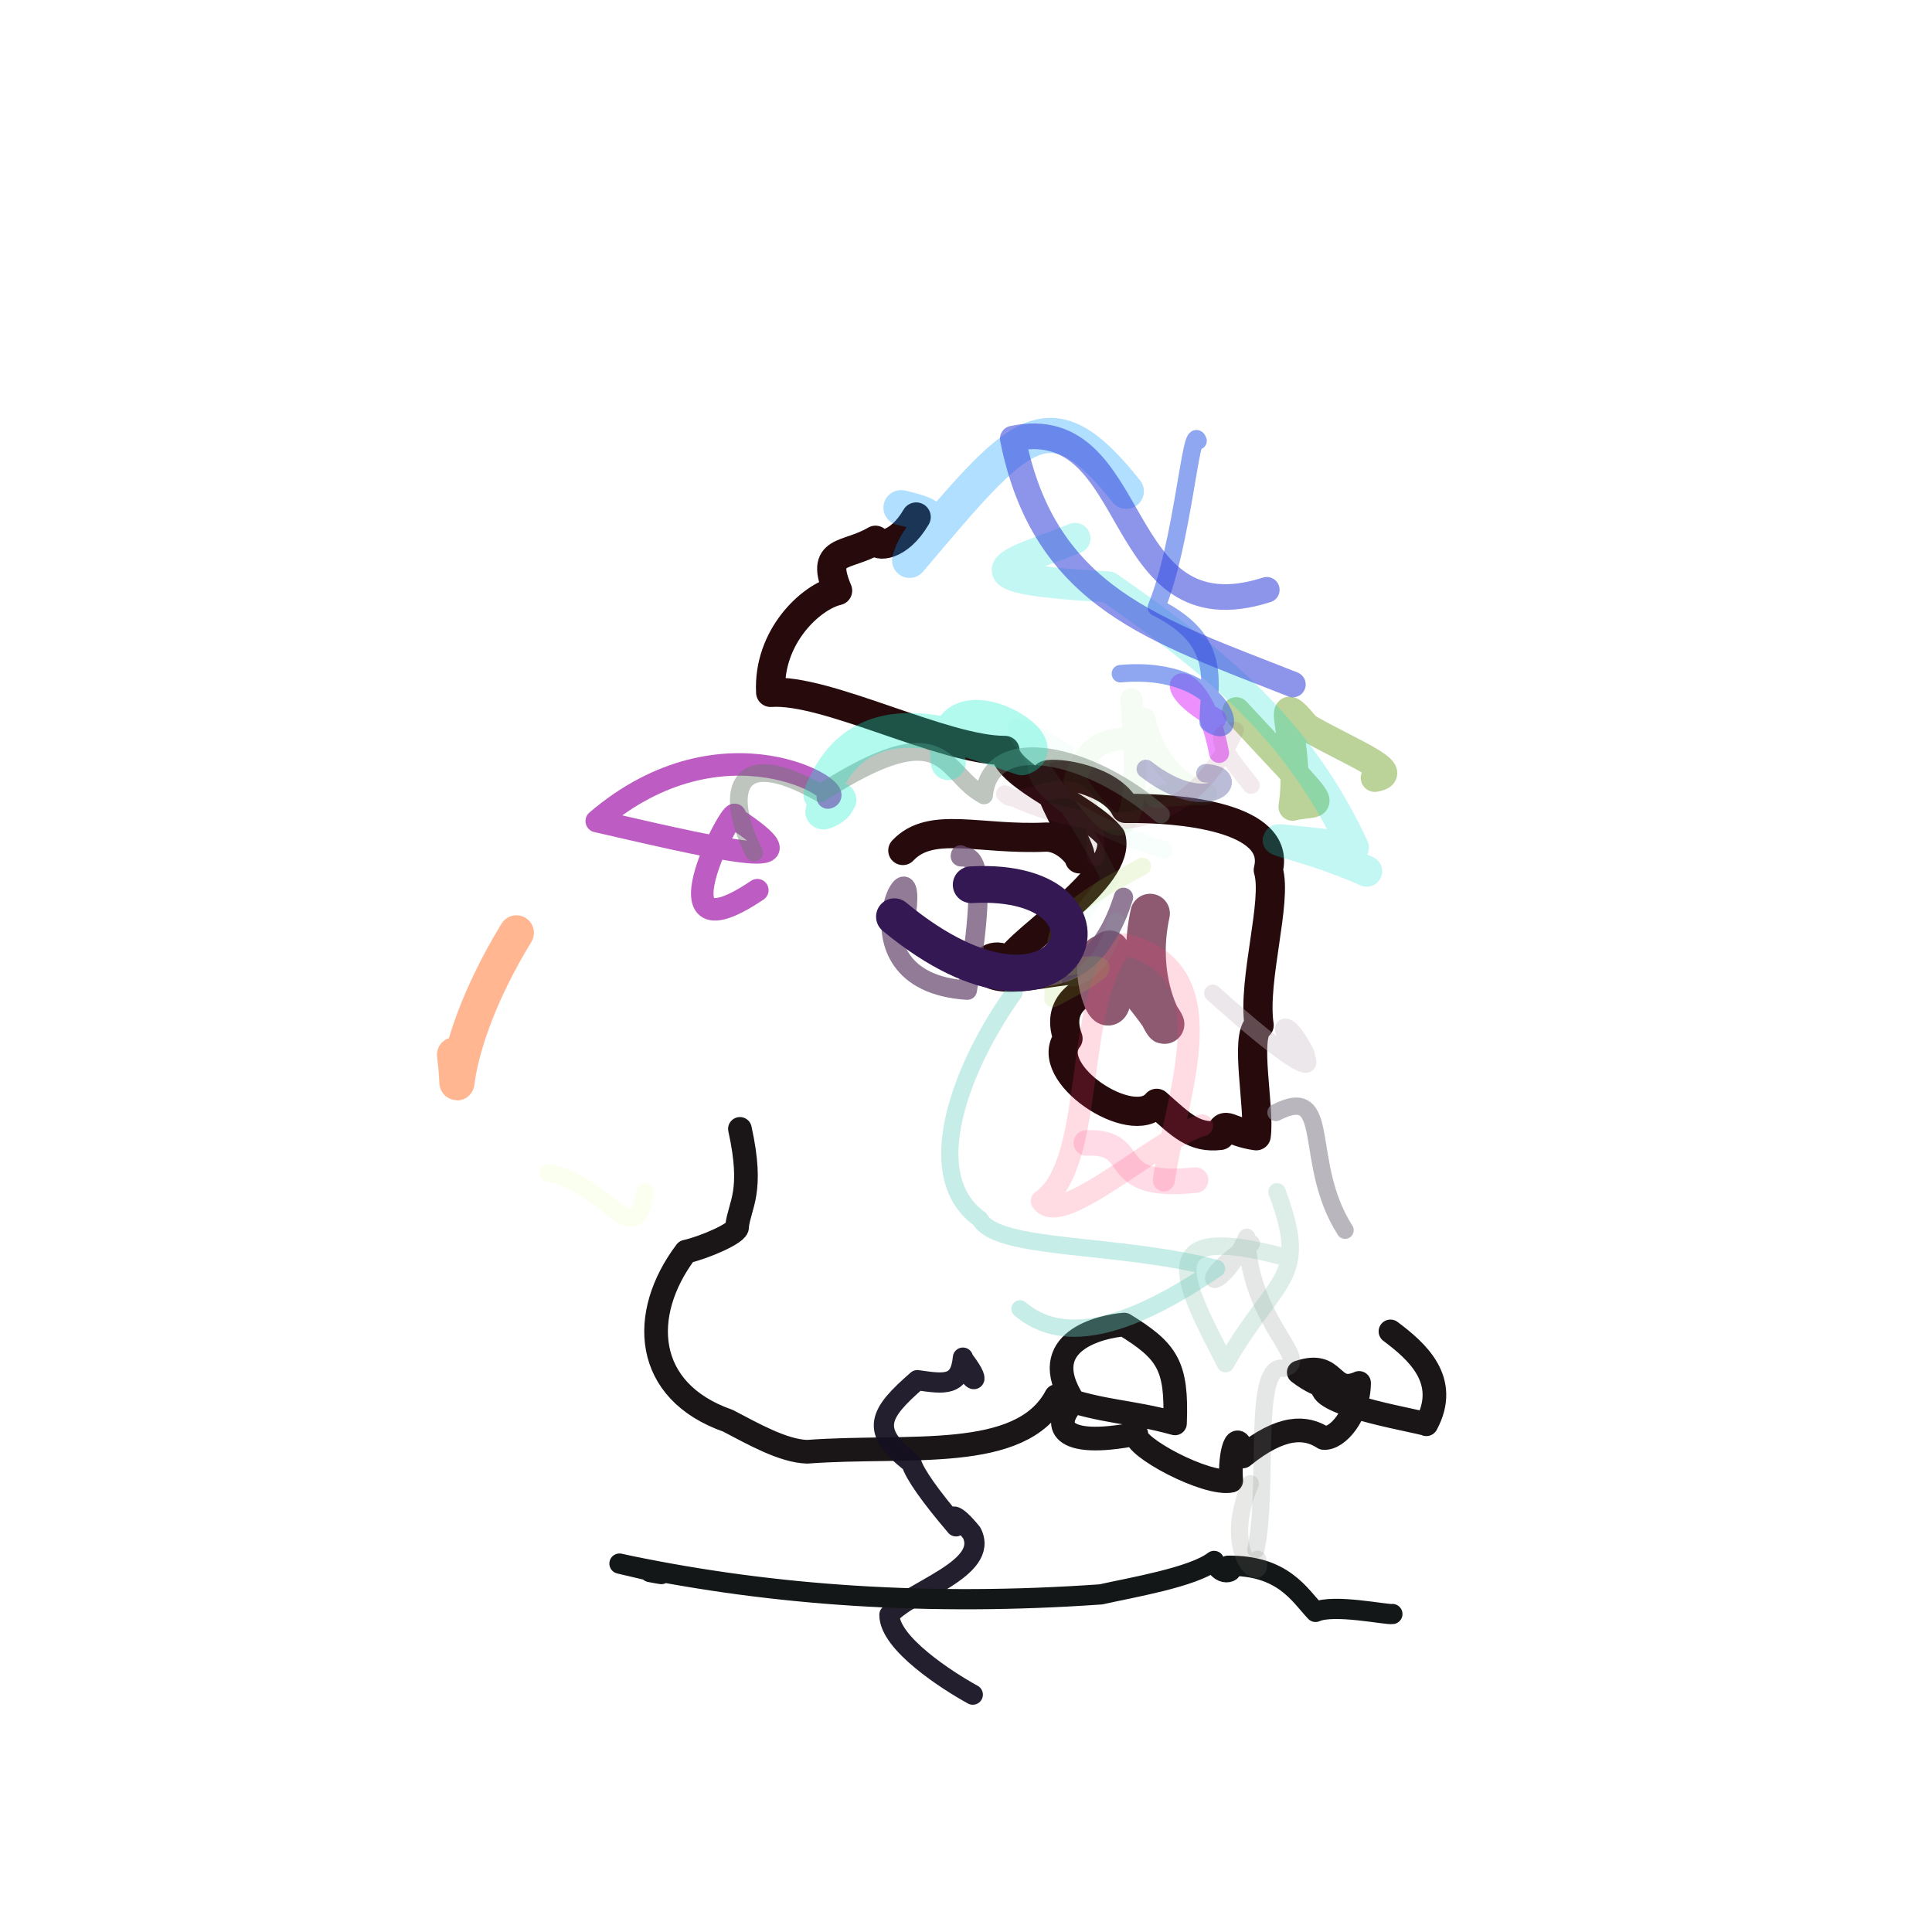
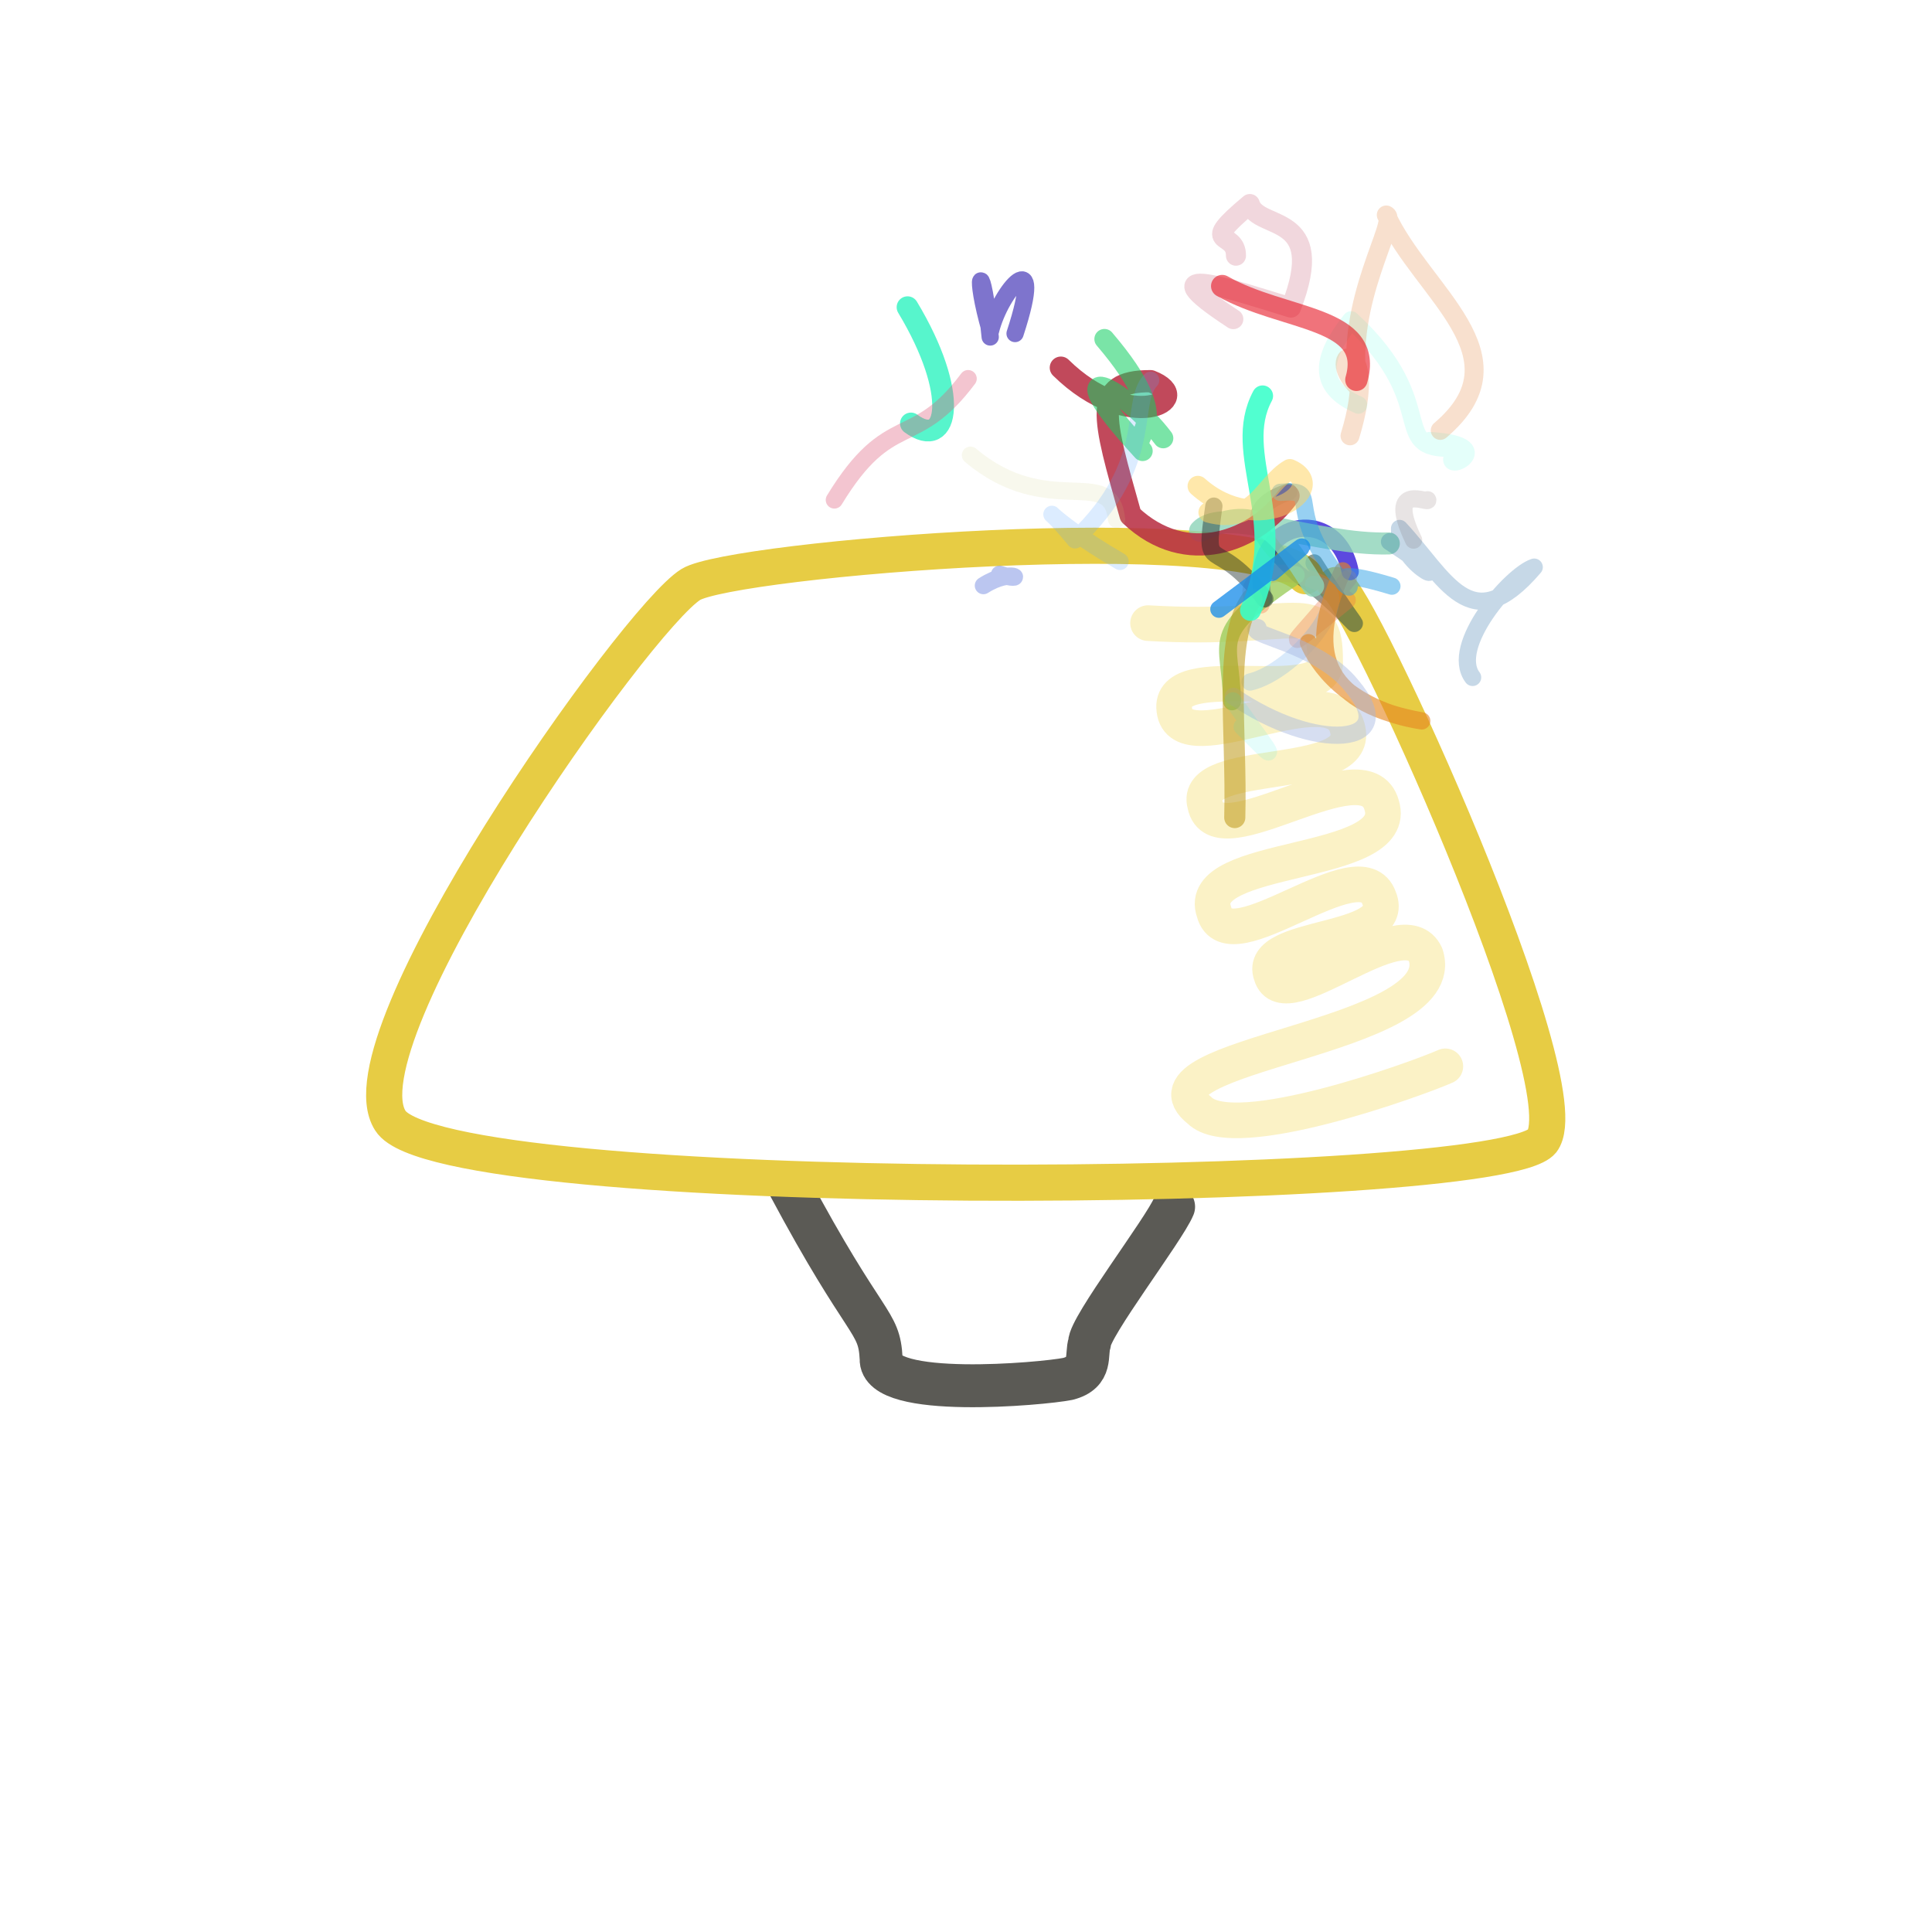
- <svg xmlns="http://www.w3.org/2000/svg" version="1.1" width="698.0" height="698.0">
+ <svg xmlns="http://www.w3.org/2000/svg" version="1.1" width="1104.0" height="1104.0">
  <defs />
  <g>
-     <path d="M 267.321 407.849 C 272.373 430.758 267.211 435.082 266.271 443.164 C 267.047 445.319 254.095 450.861 247.833 452.185 C 230.829 474.737 232.471 502.599 263.011 513.3 C 271.96 517.961 282.879 524.25 291.636 524.497 C 328.024 521.754 368.82 528.436 381.58 504.415 C 399.495 510.524 407.844 509.642 424.501 514.249 C 425.344 493.268 421.696 488.118 406.187 478.544 C 398.269 479.118 373.542 484.405 387.93 506.412 C 380.115 514.573 382.222 523.54 410.527 518.035 C 409.03 522.492 436.041 536.904 444.83 534.954 C 443.976 525.177 447.302 514.529 449.022 526.189 C 463.083 514.791 471.842 515.352 478.176 519.507 C 483.109 520.03 490.881 511.186 491.016 499.629 C 480.442 504.287 482.999 491.127 469.222 495.798 C 478.408 502.866 483.017 500.435 477.803 501.412 C 478.328 508.011 513.341 513.5 515.307 514.564 C 523.876 498.599 511.841 488.126 502.348 481.012" stroke-width="8.546" fill="none" stroke="rgb(23, 18, 19)" stroke-opacity="0.983" stroke-linecap="round" stroke-linejoin="round" />
-     <path d="M 331 186.783 C 324.588 197.786 316.499 197.704 316.303 195.187 C 305.654 201.448 296.116 197.939 302.608 213.382 C 293.032 215.603 277.397 229.971 278.431 250.151 C 298.632 248.702 340.731 271.159 363.076 271.122 C 363.437 280.645 392.894 291.688 401.412 302.555 C 405.376 316.968 368.789 339.081 364.361 347.501 C 360.809 343.868 353.988 346.353 356.718 350.942 C 364.036 357.029 386.353 347.608 397.341 351.094 C 400.739 356.925 402.282 356.365 407.334 354.163 C 406.471 354.954 402.559 356.643 399.654 355.721 C 394.413 356.493 380.535 361.005 385.852 375.194 C 376.219 387.575 409.068 409.386 417.905 398.616 C 426.803 406.513 431.365 411.339 440.853 410.198 C 442.158 404.334 444.002 409.007 453.849 410.328 C 455.246 400.062 449.496 374.255 454.896 370.4 C 452.466 354.006 461.58 325.615 458.214 314.318 C 463.015 295.134 426.157 291.782 406.627 292.078 C 401.393 281.537 381.568 278.776 378.076 280.033 C 376.87 280.313 377.219 283.45 379.651 285.098 C 380.414 289.711 392.555 310.025 389.988 310.289 C 390.991 310.775 385.709 302.568 378.109 302.423 C 353.76 303.599 336.42 296.431 326.179 307.266" stroke-width="10.547" fill="none" stroke="rgb(38, 10, 12)" stroke-opacity="1.0" stroke-linecap="round" stroke-linejoin="round" />
-     <path d="M 348.426 491.574 C 355.952 501.471 349.721 499.754 347.892 490.49 C 346.888 500.862 341.456 500.092 331.425 498.629 C 317.69 510.6 313.943 516.72 329.262 528.52 C 330.512 532.601 336.027 540.476 345.387 551.441 C 342.656 546.833 344.673 545.884 351.043 553.758 C 357.769 566.81 328.962 574.58 321.336 583.377 C 321.224 593.648 342.268 607.212 351.452 612.245" stroke-width="7.303" fill="none" stroke="rgb(21, 16, 33)" stroke-opacity="0.934" stroke-linecap="round" stroke-linejoin="round" />
-     <path d="M 234.778 567.946 C 252.486 571.344 211.938 562.278 227.311 565.656 C 279.331 576.439 335.718 580.368 397.741 576.023 C 408.635 573.563 430.956 569.863 438.625 563.939 C 441.054 570.968 447.921 567.132 443.551 565.69 C 463.578 565.38 469.543 576.32 475.28 582.354 C 481.915 579.386 500.993 583.492 503.041 583.117" stroke-width="7.306" fill="none" stroke="rgb(20, 23, 23)" stroke-opacity="0.999" stroke-linecap="round" stroke-linejoin="round" />
-     <path d="M 417.645 287.834 C 456.3 283.74 421.84 295.91 413.419 259.781 C 414.453 274.181 396.24 257.404 388.317 281.944 C 402.971 303.983 413.892 310.118 408.757 252.632" stroke-width="8.066" fill="none" stroke="rgb(104, 205, 94)" stroke-opacity="0.069" stroke-linecap="round" stroke-linejoin="round" />
-     <path d="M 391.832 374.034 C 383.735 366.365 399.977 369.081 387.214 383.529 C 408.804 358.063 416.546 378.687 430.283 413.924 C 442.293 383.599 413.029 387.285 380.333 382.098" stroke-width="6.232" fill="none" stroke="rgb(98, 78, 235)" stroke-opacity="0.0" stroke-linecap="round" stroke-linejoin="round" />
-     <path d="M 325.523 183.419 C 344.862 187.765 332.171 189.561 328.624 202.441 C 368.379 155.492 378.619 141.845 406.91 177.493" stroke-width="12.708" fill="none" stroke="rgb(0, 151, 255)" stroke-opacity="0.308" stroke-linecap="round" stroke-linejoin="round" />
-     <path d="M 413.976 277.817 C 437.174 295.935 450.197 280.03 435.537 279.358" stroke-width="6.699" fill="none" stroke="rgb(107, 108, 168)" stroke-opacity="0.456" stroke-linecap="round" stroke-linejoin="round" />
-     <path d="M 452.092 449.264 C 428.271 465.255 440.931 468.639 450.421 446.997 C 451.627 478.306 474.551 491.693 463.721 494.356 C 452.13 492.109 458.608 537.688 453.702 559.911" stroke-width="6.232" fill="none" stroke="rgb(119, 126, 123)" stroke-opacity="0.191" stroke-linecap="round" stroke-linejoin="round" />
-     <path d="M 392.471 412.927 C 413.215 412.072 398.218 429.902 431.933 426.353" stroke-width="9.237" fill="none" stroke="rgb(255, 125, 170)" stroke-opacity="0.27" stroke-linecap="round" stroke-linejoin="round" />
-     <path d="M 460.972 401.933 C 481.874 391.303 470.152 419.689 485.952 444.467" stroke-width="6.232" fill="none" stroke="rgb(142, 136, 150)" stroke-opacity="0.61" stroke-linecap="round" stroke-linejoin="round" />
-     <path d="M 400.832 343.318 C 405.487 390.019 388.727 339.79 400.701 345.099 C 440.877 388.651 406.804 369.873 415.513 330.051" stroke-width="14.298" fill="none" stroke="rgb(141, 90, 114)" stroke-opacity="1.0" stroke-linecap="round" stroke-linejoin="round" />
-     <path d="M 446.633 256.945 C 483.068 296.455 478.489 288.564 466.961 291.465 C 470.724 267.993 458.042 245.789 472.121 262.713 C 486.185 271.016 507.823 279.263 496.674 281.031" stroke-width="10.136" fill="none" stroke="rgb(140, 181, 82)" stroke-opacity="0.593" stroke-linecap="round" stroke-linejoin="round" />
-     <path d="M 388.381 194.481 C 369.147 202.486 339.256 208.772 400.343 211.995 C 445.029 242.837 470.514 266.849 489 306.176 C 440.486 301.089 466.162 302.349 493.773 314.773" stroke-width="11.17" fill="none" stroke="rgb(0, 225, 212)" stroke-opacity="0.239" stroke-linecap="round" stroke-linejoin="round" />
-     <path d="M 440.435 272.031 C 433.679 236.049 412.702 245.034 439.473 259.649" stroke-width="7.229" fill="none" stroke="rgb(222, 53, 253)" stroke-opacity="0.55" stroke-linecap="round" stroke-linejoin="round" />
-     <path d="M 420.494 426.449 C 424.878 395.014 444.637 350.107 406.142 341.195 C 387.383 360.895 396.396 420.042 376.397 433.902 C 383.09 444.269 419.153 410.639 434.312 406.569" stroke-width="7.974" fill="none" stroke="rgb(255, 57, 106)" stroke-opacity="0.182" stroke-linecap="round" stroke-linejoin="round" />
-     <path d="M 405.888 324.201 C 392.642 366.024 360.488 356.225 326.939 333.281 C 333.889 294.24 299.756 354.531 349.47 357.726 C 359.923 296.635 345.698 312.747 347.046 308.87" stroke-width="7.001" fill="none" stroke="rgb(106, 76, 114)" stroke-opacity="0.736" stroke-linecap="round" stroke-linejoin="round" />
-     <path d="M 366.315 358.685 C 348.185 383.893 331.48 424.36 354.001 440.426 C 360.393 451.952 404.521 448.932 439.512 458.319 C 409.212 478.924 384.81 486.757 368.507 472.867" stroke-width="6.232" fill="none" stroke="rgb(107, 209, 193)" stroke-opacity="0.38" stroke-linecap="round" stroke-linejoin="round" />
-     <path d="M 454.392 563.302 C 457.209 573.425 440.565 562.177 451.724 536.028" stroke-width="6.232" fill="none" stroke="rgb(123, 122, 120)" stroke-opacity="0.174" stroke-linecap="round" stroke-linejoin="round" />
-     <path d="M 404.792 243.389 C 442.899 239.958 449.747 270.346 436.546 261.081 C 436.597 246.648 442.262 231.687 417.786 219.43 C 427.413 196.131 430.277 152.138 432.835 159.274" stroke-width="6.327" fill="none" stroke="rgb(75, 112, 233)" stroke-opacity="0.618" stroke-linecap="round" stroke-linejoin="round" />
-     <path d="M 299.1 288.137 C 306.867 286.232 261.48 257.468 215.588 296.644 C 269.608 309.085 294.346 314.586 265.456 295.559 C 267.796 285.1 232.814 349.102 273.606 321.603" stroke-width="8.133" fill="none" stroke="rgb(189, 92, 195)" stroke-opacity="1.0" stroke-linecap="round" stroke-linejoin="round" />
-     <path d="M 272.416 307.978 C 262.122 287.736 264.234 268.282 296.417 286.592 C 342.808 256.831 340.173 279.308 355.526 287.376 C 357.732 264.028 393.802 271.785 419.442 294.286" stroke-width="6.407" fill="none" stroke="rgb(103, 121, 106)" stroke-opacity="0.428" stroke-linecap="round" stroke-linejoin="round" />
-     <path d="M 420.505 306.972 C 381.523 295.567 360.607 273.255 384.716 271.506 C 345.816 248.713 379.259 272.509 401.169 317.786 C 363.633 358.703 394.809 364.835 403.295 332.941" stroke-width="6.232" fill="none" stroke="rgb(119, 234, 198)" stroke-opacity="0.06" stroke-linecap="round" stroke-linejoin="round" />
-     <path d="M 303.096 288.93 C 285.679 299.497 314.367 288.018 296.569 287.103 C 311.071 250.147 347.471 266.679 369.177 273.794 C 384.276 268.983 337.81 242.398 342.636 275.563" stroke-width="12.58" fill="none" stroke="rgb(14, 238, 201)" stroke-opacity="0.32" stroke-linecap="round" stroke-linejoin="round" />
-     <path d="M 351.759 351.032 C 377.905 353.747 422.664 338.976 380.371 360.803 C 381.481 332.268 378.476 331.669 412.746 313.001" stroke-width="6.257" fill="none" stroke="rgb(165, 212, 59)" stroke-opacity="0.15" stroke-linecap="round" stroke-linejoin="round" />
-     <path d="M 350.87 319.642 C 412.685 316.225 387.381 384.327 323.145 331.184" stroke-width="13.27" fill="none" stroke="rgb(52, 24, 84)" stroke-opacity="1.0" stroke-linecap="round" stroke-linejoin="round" />
-     <path d="M 471.872 380.724 C 463.028 363.409 461.09 374.715 467.496 374.627 C 481.053 393.611 465.61 383.451 438.159 358.826" stroke-width="6.232" fill="none" stroke="rgb(202, 190, 197)" stroke-opacity="0.365" stroke-linecap="round" stroke-linejoin="round" />
-     <path d="M 464.431 454.25 C 415.944 441.14 426.485 461.365 442.772 492.663 C 461.054 460.667 473.399 462.75 461.368 430.58" stroke-width="6.309" fill="none" stroke="rgb(127, 187, 168)" stroke-opacity="0.267" stroke-linecap="round" stroke-linejoin="round" />
-     <path d="M 467.097 247.287 C 417.747 227.683 377.403 216.299 365.906 158.467 C 413.144 148.522 401.017 231.238 457.67 213.092" stroke-width="9.266" fill="none" stroke="rgb(50, 65, 218)" stroke-opacity="0.558" stroke-linecap="round" stroke-linejoin="round" />
-     <path d="M 198.171 423.798 C 219.707 427.773 229.326 453.471 233.056 430.742" stroke-width="6.385" fill="none" stroke="rgb(227, 255, 145)" stroke-opacity="0.147" stroke-linecap="round" stroke-linejoin="round" />
-     <path d="M 520.973 261.519 C 528.735 295.195 542.538 318.172 519.277 306.756 C 541.608 281.405 526.714 308.568 534.542 283.844" stroke-width="6.232" fill="none" stroke="rgb(193, 56, 9)" stroke-opacity="0.0" stroke-linecap="round" stroke-linejoin="round" />
-     <path d="M 156.687 411.17 C 129.216 420.253 173.739 407.356 185.832 407.911" stroke-width="6.232" fill="none" stroke="rgb(144, 216, 108)" stroke-opacity="0.01" stroke-linecap="round" stroke-linejoin="round" />
-     <path d="M 452.016 283.702 C 441.384 270.415 437.267 264.532 446.255 263.905 C 427.045 306.433 390.665 299.984 362.973 286.82 C 370.005 294.926 397.301 266.893 395.771 309.701" stroke-width="6.232" fill="none" stroke="rgb(137, 41, 77)" stroke-opacity="0.098" stroke-linecap="round" stroke-linejoin="round" />
-     <path d="M 160.967 256.597 C 213.032 244.422 174.532 258.455 133.209 263.185 C 105.343 276.108 70.798 289.645 38.996 303.996" stroke-width="6.232" fill="none" stroke="rgb(160, 103, 80)" stroke-opacity="0.0" stroke-linecap="round" stroke-linejoin="round" />
-     <path d="M 164.183 381.06 C 167.321 405.891 158.484 383.187 186.575 337.005" stroke-width="12.638" fill="none" stroke="rgb(255, 152, 99)" stroke-opacity="0.707" stroke-linecap="round" stroke-linejoin="round" />
-     <path d="M 436.127 340.238 C 411.507 339.682 426.462 349.889 436.482 356.178" stroke-width="6.232" fill="none" stroke="rgb(83, 206, 179)" stroke-opacity="0.0" stroke-linecap="round" stroke-linejoin="round" />
+     <path d="M 450.409 676.645 C 495.162 760.514 502.347 753.858 503.516 776.427 C 502.185 799.173 595.585 790.89 610.186 787.94 C 624.565 784.289 620.379 773.815 622.59 767.56 C 622.197 758.694 665.331 702.475 670.638 689.56" stroke-width="24.525" fill="none" stroke="rgb(91, 90, 85)" stroke-opacity="1.0" stroke-linecap="round" stroke-linejoin="round" />
+     <path d="M 656.022 356.062 C 742.091 361.201 757.348 339.839 757.221 377.83 C 759.536 405.423 666.971 375.275 671.037 405.667 C 674.67 437.705 763.775 382.506 770.178 417.151 C 776.851 447.268 680.874 432.206 688.601 459.741 C 694.88 492.25 779.92 425.756 789.49 459.994 C 800.988 496.348 681.583 486.955 693.762 521.149 C 701.957 552.185 777.61 482.924 788.074 513.212 C 799.104 539.763 717.83 533.248 726.392 556.997 C 733.746 582.821 801.984 517.92 814.646 545.597 C 830.433 593.809 644.242 602.335 685.386 634.431 C 705.217 654.569 810.652 616.149 825.913 609.328" stroke-width="20.353" fill="none" stroke="rgb(251, 242, 198)" stroke-opacity="1.0" stroke-linecap="round" stroke-linejoin="round" />
+     <path d="M 745.961 329.278 C 710.189 295.001 418.295 319.412 394.743 333.991 C 363.375 353.42 192.983 593.911 223.079 640.406 C 252.802 687.534 855.596 683.669 881.192 652.081 C 905.19 620.619 775.331 336.424 763.252 334.289" stroke-width="20.654" fill="none" stroke="rgb(231, 204, 68)" stroke-opacity="1.0" stroke-linecap="round" stroke-linejoin="round" />
+     <path d="M 771.534 326.659 C 763.865 286.851 711.831 297.027 722.012 342.045" stroke-width="9.857" fill="none" stroke="rgb(55, 32, 215)" stroke-opacity="0.816" stroke-linecap="round" stroke-linejoin="round" />
+     <path d="M 750.907 321.662 C 786.001 377.32 779.365 355.428 741.688 328.002 C 721.842 309.057 705.468 291.501 736.35 281.105" stroke-width="9.857" fill="none" stroke="rgb(39, 74, 66)" stroke-opacity="0.546" stroke-linecap="round" stroke-linejoin="round" />
+     <path d="M 770.519 330.546 C 740.662 367.931 723.828 380 769.806 342.944 C 729.979 311.936 702.348 335.869 720.526 345.663" stroke-width="9.857" fill="none" stroke="rgb(238, 115, 66)" stroke-opacity="0.329" stroke-linecap="round" stroke-linejoin="round" />
+     <path d="M 750.65 333.941 C 778.762 337.013 739.955 383.861 714.322 389.724" stroke-width="9.857" fill="none" stroke="rgb(82, 160, 239)" stroke-opacity="0.22" stroke-linecap="round" stroke-linejoin="round" />
+     <path d="M 740.436 328.61 C 689.259 363.407 703.323 364.262 704.005 400.767" stroke-width="10.236" fill="none" stroke="rgb(150, 202, 86)" stroke-opacity="0.751" stroke-linecap="round" stroke-linejoin="round" />
+     <path d="M 767.318 326.193 C 743.937 376.778 760.814 402.719 812.419 411.942 C 768.761 405.147 752.15 377.754 747.686 367.235" stroke-width="9.857" fill="none" stroke="rgb(230, 136, 33)" stroke-opacity="0.622" stroke-linecap="round" stroke-linejoin="round" />
+     <path d="M 750.393 334.768 C 728.208 298.714 717.363 289.189 685.763 303.336 C 699.118 288.584 751.564 311.598 793.615 310.552" stroke-width="12.572" fill="none" stroke="rgb(140, 212, 184)" stroke-opacity="0.798" stroke-linecap="round" stroke-linejoin="round" />
+     <path d="M 736.301 283.233 C 717.802 309.23 678.099 324.786 646.034 294.451 C 630.246 238.229 623.335 217.658 657.513 217.808 C 684.341 228.153 645.333 248.593 606.193 210.093" stroke-width="12.695" fill="none" stroke="rgb(184, 47, 68)" stroke-opacity="0.873" stroke-linecap="round" stroke-linejoin="round" />
+     <path d="M 794.021 309.547 C 842.252 340.696 798.927 325.341 799.752 301.985 C 826.009 330.196 840.39 366.667 876.686 324.086 C 863.295 328.497 828.031 369.249 841.482 387.086" stroke-width="9.857" fill="none" stroke="rgb(0, 81, 149)" stroke-opacity="0.223" stroke-linecap="round" stroke-linejoin="round" />
+     <path d="M 731.526 281.335 C 756.394 279.501 732.815 288.122 763.843 328.689 C 787.458 348.095 739.892 318.069 795.364 334.943" stroke-width="9.857" fill="none" stroke="rgb(47, 162, 229)" stroke-opacity="0.498" stroke-linecap="round" stroke-linejoin="round" />
+     <path d="M 704.796 397.913 C 752.032 430.354 801.958 426.426 772.319 391.703 C 752.937 367.521 710.559 362.569 718.783 358.65" stroke-width="9.857" fill="none" stroke="rgb(162, 181, 223)" stroke-opacity="0.445" stroke-linecap="round" stroke-linejoin="round" />
+     <path d="M 722.773 342.229 C 693.105 303.373 687.692 331.549 693.641 289.217" stroke-width="9.857" fill="none" stroke="rgb(22, 37, 35)" stroke-opacity="0.431" stroke-linecap="round" stroke-linejoin="round" />
+     <path d="M 715.35 342.152 C 698.639 365.034 706.953 416.424 705.58 467.177" stroke-width="12.068" fill="none" stroke="rgb(190, 153, 22)" stroke-opacity="0.552" stroke-linecap="round" stroke-linejoin="round" />
+     <path d="M 704.554 400.508 C 731.643 438.118 729.815 435.242 709.804 415.256" stroke-width="9.857" fill="none" stroke="rgb(13, 242, 221)" stroke-opacity="0.106" stroke-linecap="round" stroke-linejoin="round" />
+     <path d="M 807.77 308.622 C 791.12 274.119 817.569 288.596 815.798 285.596" stroke-width="9.857" fill="none" stroke="rgb(74, 45, 42)" stroke-opacity="0.126" stroke-linecap="round" stroke-linejoin="round" />
+     <path d="M 721.478 226.235 C 703.555 259.659 737.579 296.933 714.59 348.799" stroke-width="11.984" fill="none" stroke="rgb(58, 255, 202)" stroke-opacity="0.88" stroke-linecap="round" stroke-linejoin="round" />
+     <path d="M 518.594 175.544 C 548.37 224.948 542.298 257.921 520.529 241.984" stroke-width="12.438" fill="none" stroke="rgb(50, 242, 193)" stroke-opacity="0.815" stroke-linecap="round" stroke-linejoin="round" />
+     <path d="M 571.191 328.142 C 587.075 333.359 578.822 323.856 561.942 334.632" stroke-width="9.857" fill="none" stroke="rgb(125, 145, 226)" stroke-opacity="0.517" stroke-linecap="round" stroke-linejoin="round" />
+     <path d="M 816.948 251.85 C 862.809 254.561 815.644 274.885 834.23 255.817 C 790.368 258.882 825.815 232.362 772.038 182.887 C 754.932 204.443 752.188 220.876 776.25 231.4" stroke-width="10.08" fill="none" stroke="rgb(223, 255, 249)" stroke-opacity="0.863" stroke-linecap="round" stroke-linejoin="round" />
+     <path d="M 664.7 250.414 C 643.734 222.406 598.484 198.358 652.918 257.699 C 643.245 246.686 675.581 245.85 631.114 193.737" stroke-width="11.528" fill="none" stroke="rgb(15, 207, 97)" stroke-opacity="0.552" stroke-linecap="round" stroke-linejoin="round" />
+     <path d="M 771.437 249.047 C 789.624 189.347 754.196 199.765 775.972 221.117 C 768.077 172.603 799.43 126.007 792.161 122.846 C 812.485 167.399 873.092 203.32 823.006 245.936" stroke-width="10.836" fill="none" stroke="rgb(223, 118, 39)" stroke-opacity="0.226" stroke-linecap="round" stroke-linejoin="round" />
+     <path d="M 580.037 190.591 C 597.673 136.784 571.777 165.359 565.958 189.211 C 556.096 155.318 561.138 145.52 565.833 192.566" stroke-width="9.857" fill="none" stroke="rgb(56, 40, 178)" stroke-opacity="0.648" stroke-linecap="round" stroke-linejoin="round" />
+     <path d="M 726.836 327.102 C 756.72 301.897 747.633 309.888 696.507 348.109" stroke-width="9.857" fill="none" stroke="rgb(21, 139, 233)" stroke-opacity="0.752" stroke-linecap="round" stroke-linejoin="round" />
+     <path d="M 684.496 277.78 C 719.604 309.029 761.334 278.569 737.044 268.196 C 722.17 276.776 717.743 300.103 690.691 292.788" stroke-width="11.763" fill="none" stroke="rgb(255, 212, 92)" stroke-opacity="0.512" stroke-linecap="round" stroke-linejoin="round" />
+     <path d="M 638.043 296.759 C 634.846 265.28 598.798 297.477 554.552 260.12" stroke-width="9.883" fill="none" stroke="rgb(202, 200, 117)" stroke-opacity="0.131" stroke-linecap="round" stroke-linejoin="round" />
+     <path d="M 553.218 216.371 C 522.272 257.739 508.476 233.693 476.78 285.687" stroke-width="9.857" fill="none" stroke="rgb(220, 89, 122)" stroke-opacity="0.349" stroke-linecap="round" stroke-linejoin="round" />
+     <path d="M 704.748 182.36 C 652.018 147.827 705.292 165.804 737.687 175.763 C 759.285 120.448 718.933 132.242 714.193 116.604 C 683.886 142.058 706.413 131.178 706.265 146.099" stroke-width="11.47" fill="none" stroke="rgb(177, 31, 66)" stroke-opacity="0.176" stroke-linecap="round" stroke-linejoin="round" />
+     <path d="M 775.081 217.036 C 785.566 180.587 733.921 183.629 698.396 163.465" stroke-width="12.776" fill="none" stroke="rgb(228, 0, 16)" stroke-opacity="0.547" stroke-linecap="round" stroke-linejoin="round" />
+     <path d="M 657.517 217.284 C 645.025 230.24 660.504 264.628 614.309 308.492 C 592.725 282.113 595.028 294.676 640.033 320.812" stroke-width="9.857" fill="none" stroke="rgb(89, 165, 253)" stroke-opacity="0.21" stroke-linecap="round" stroke-linejoin="round" />
  </g>
</svg>
